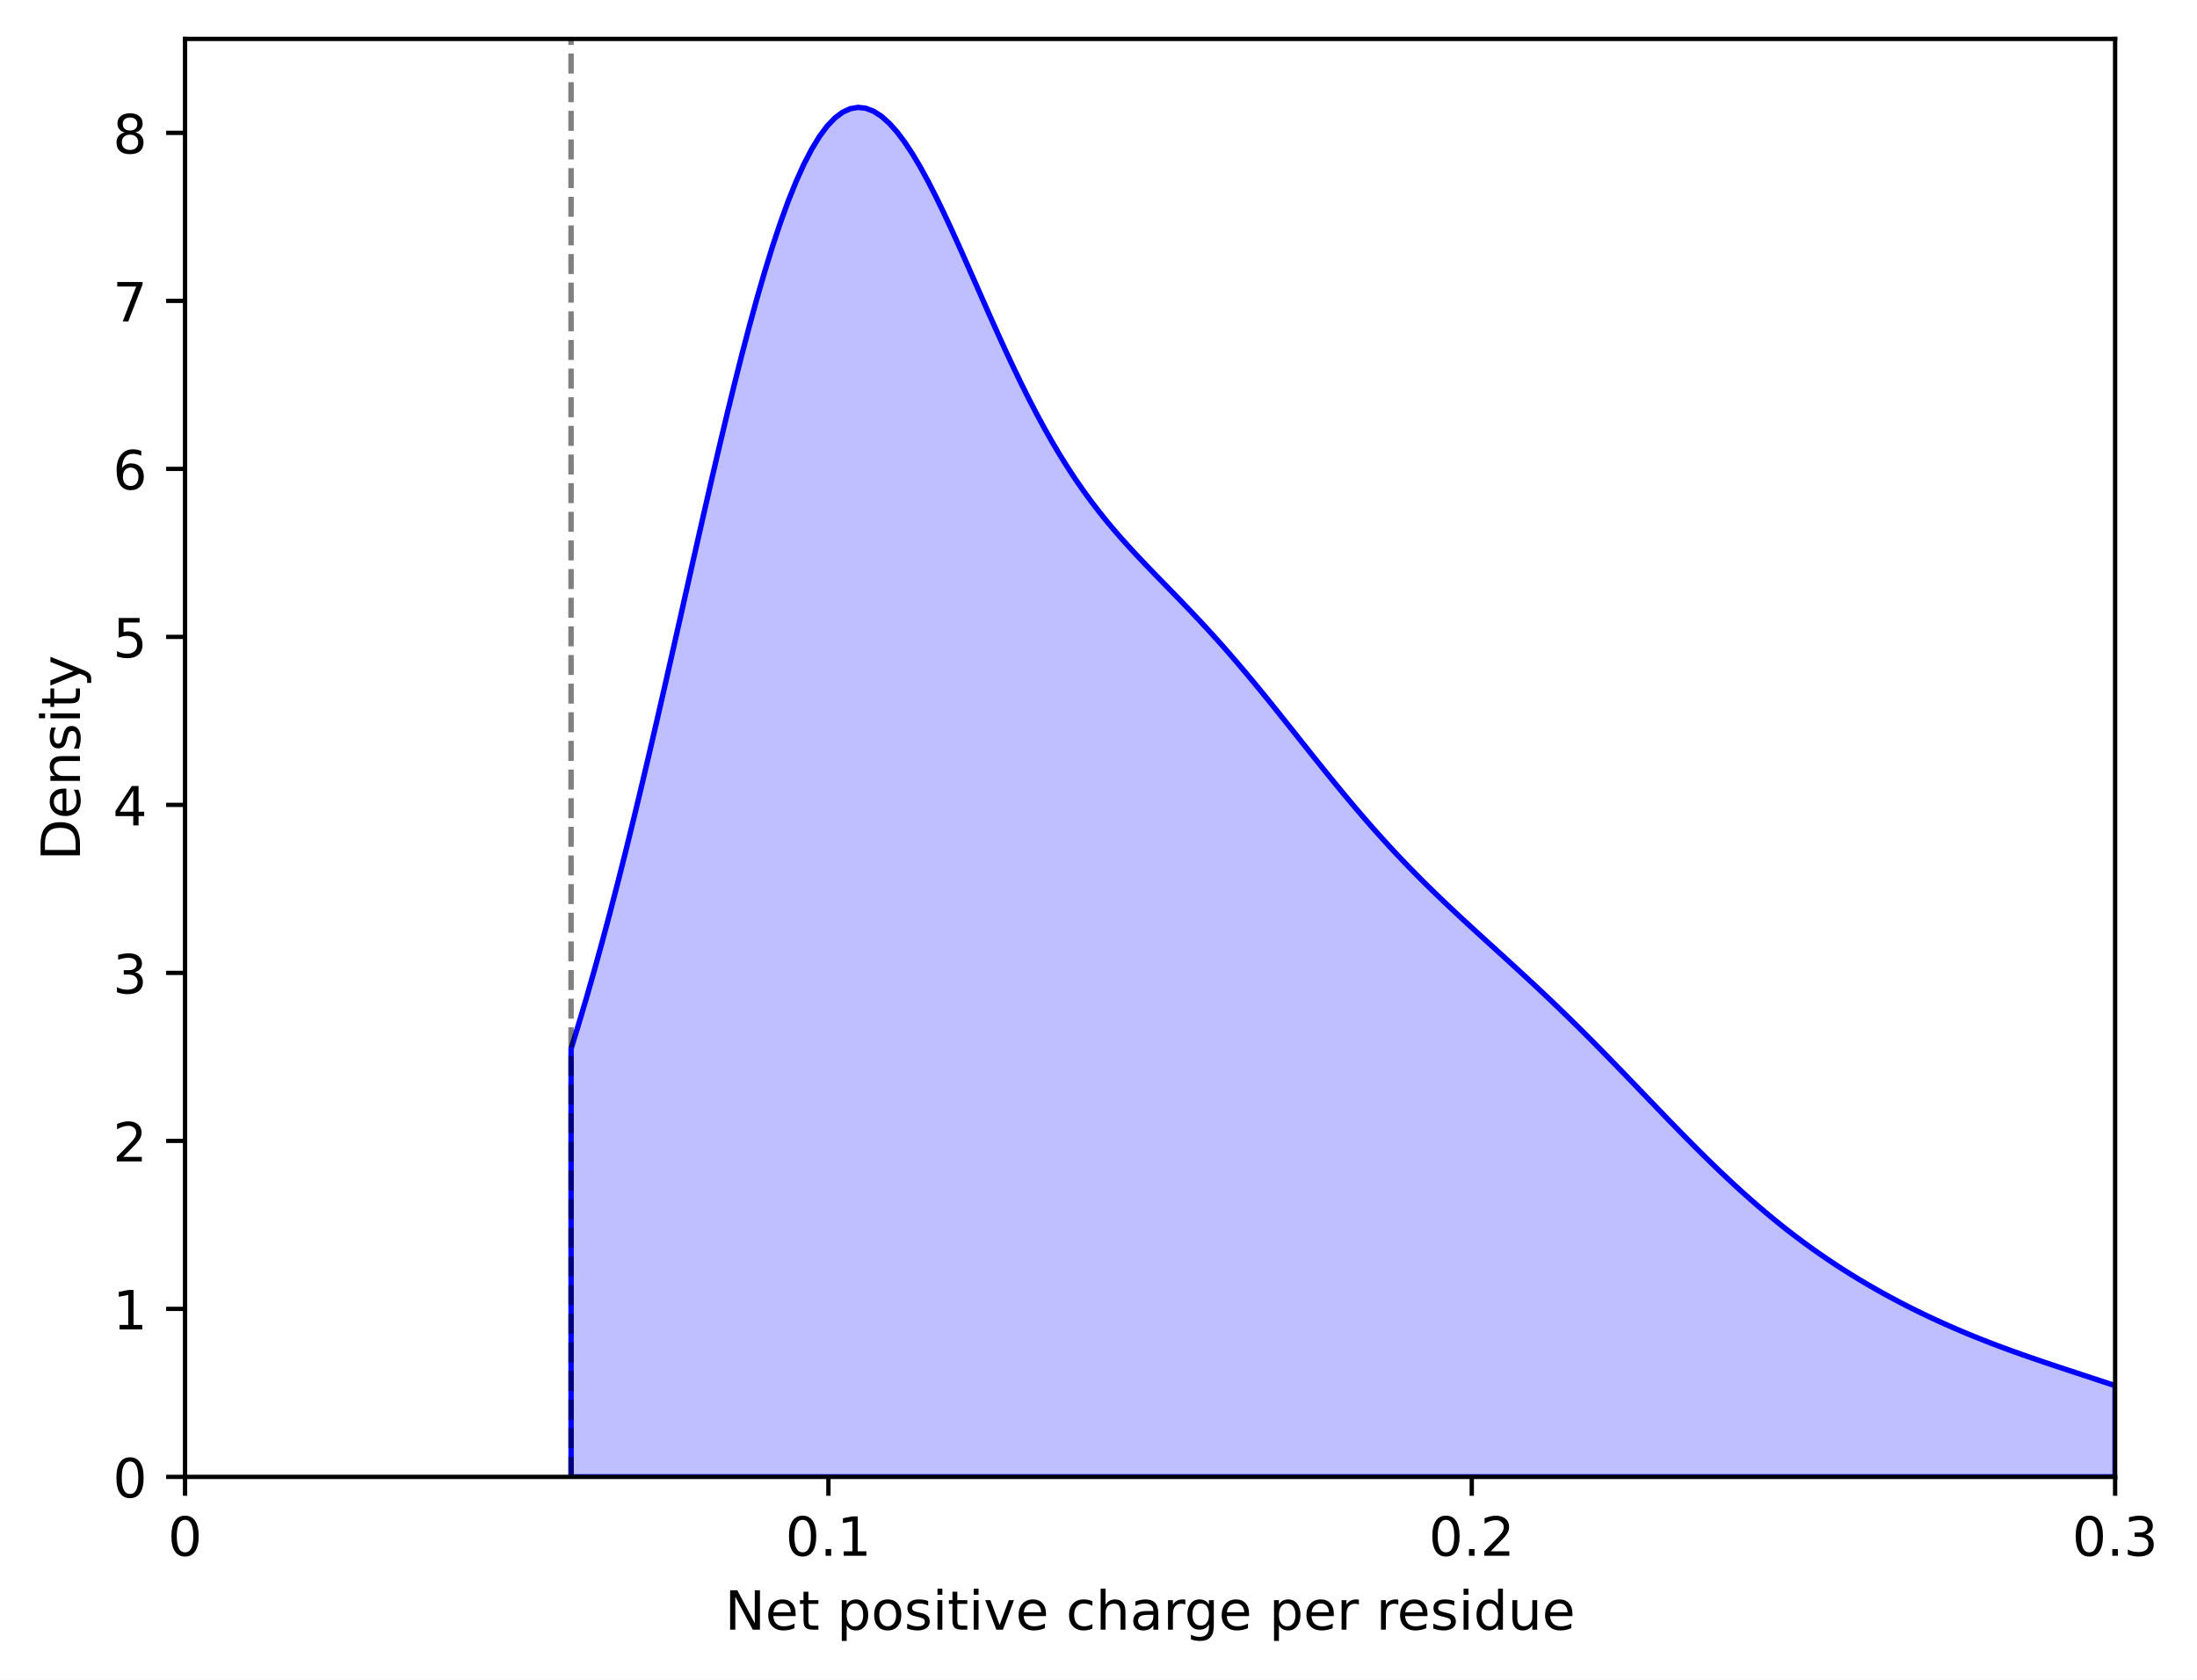
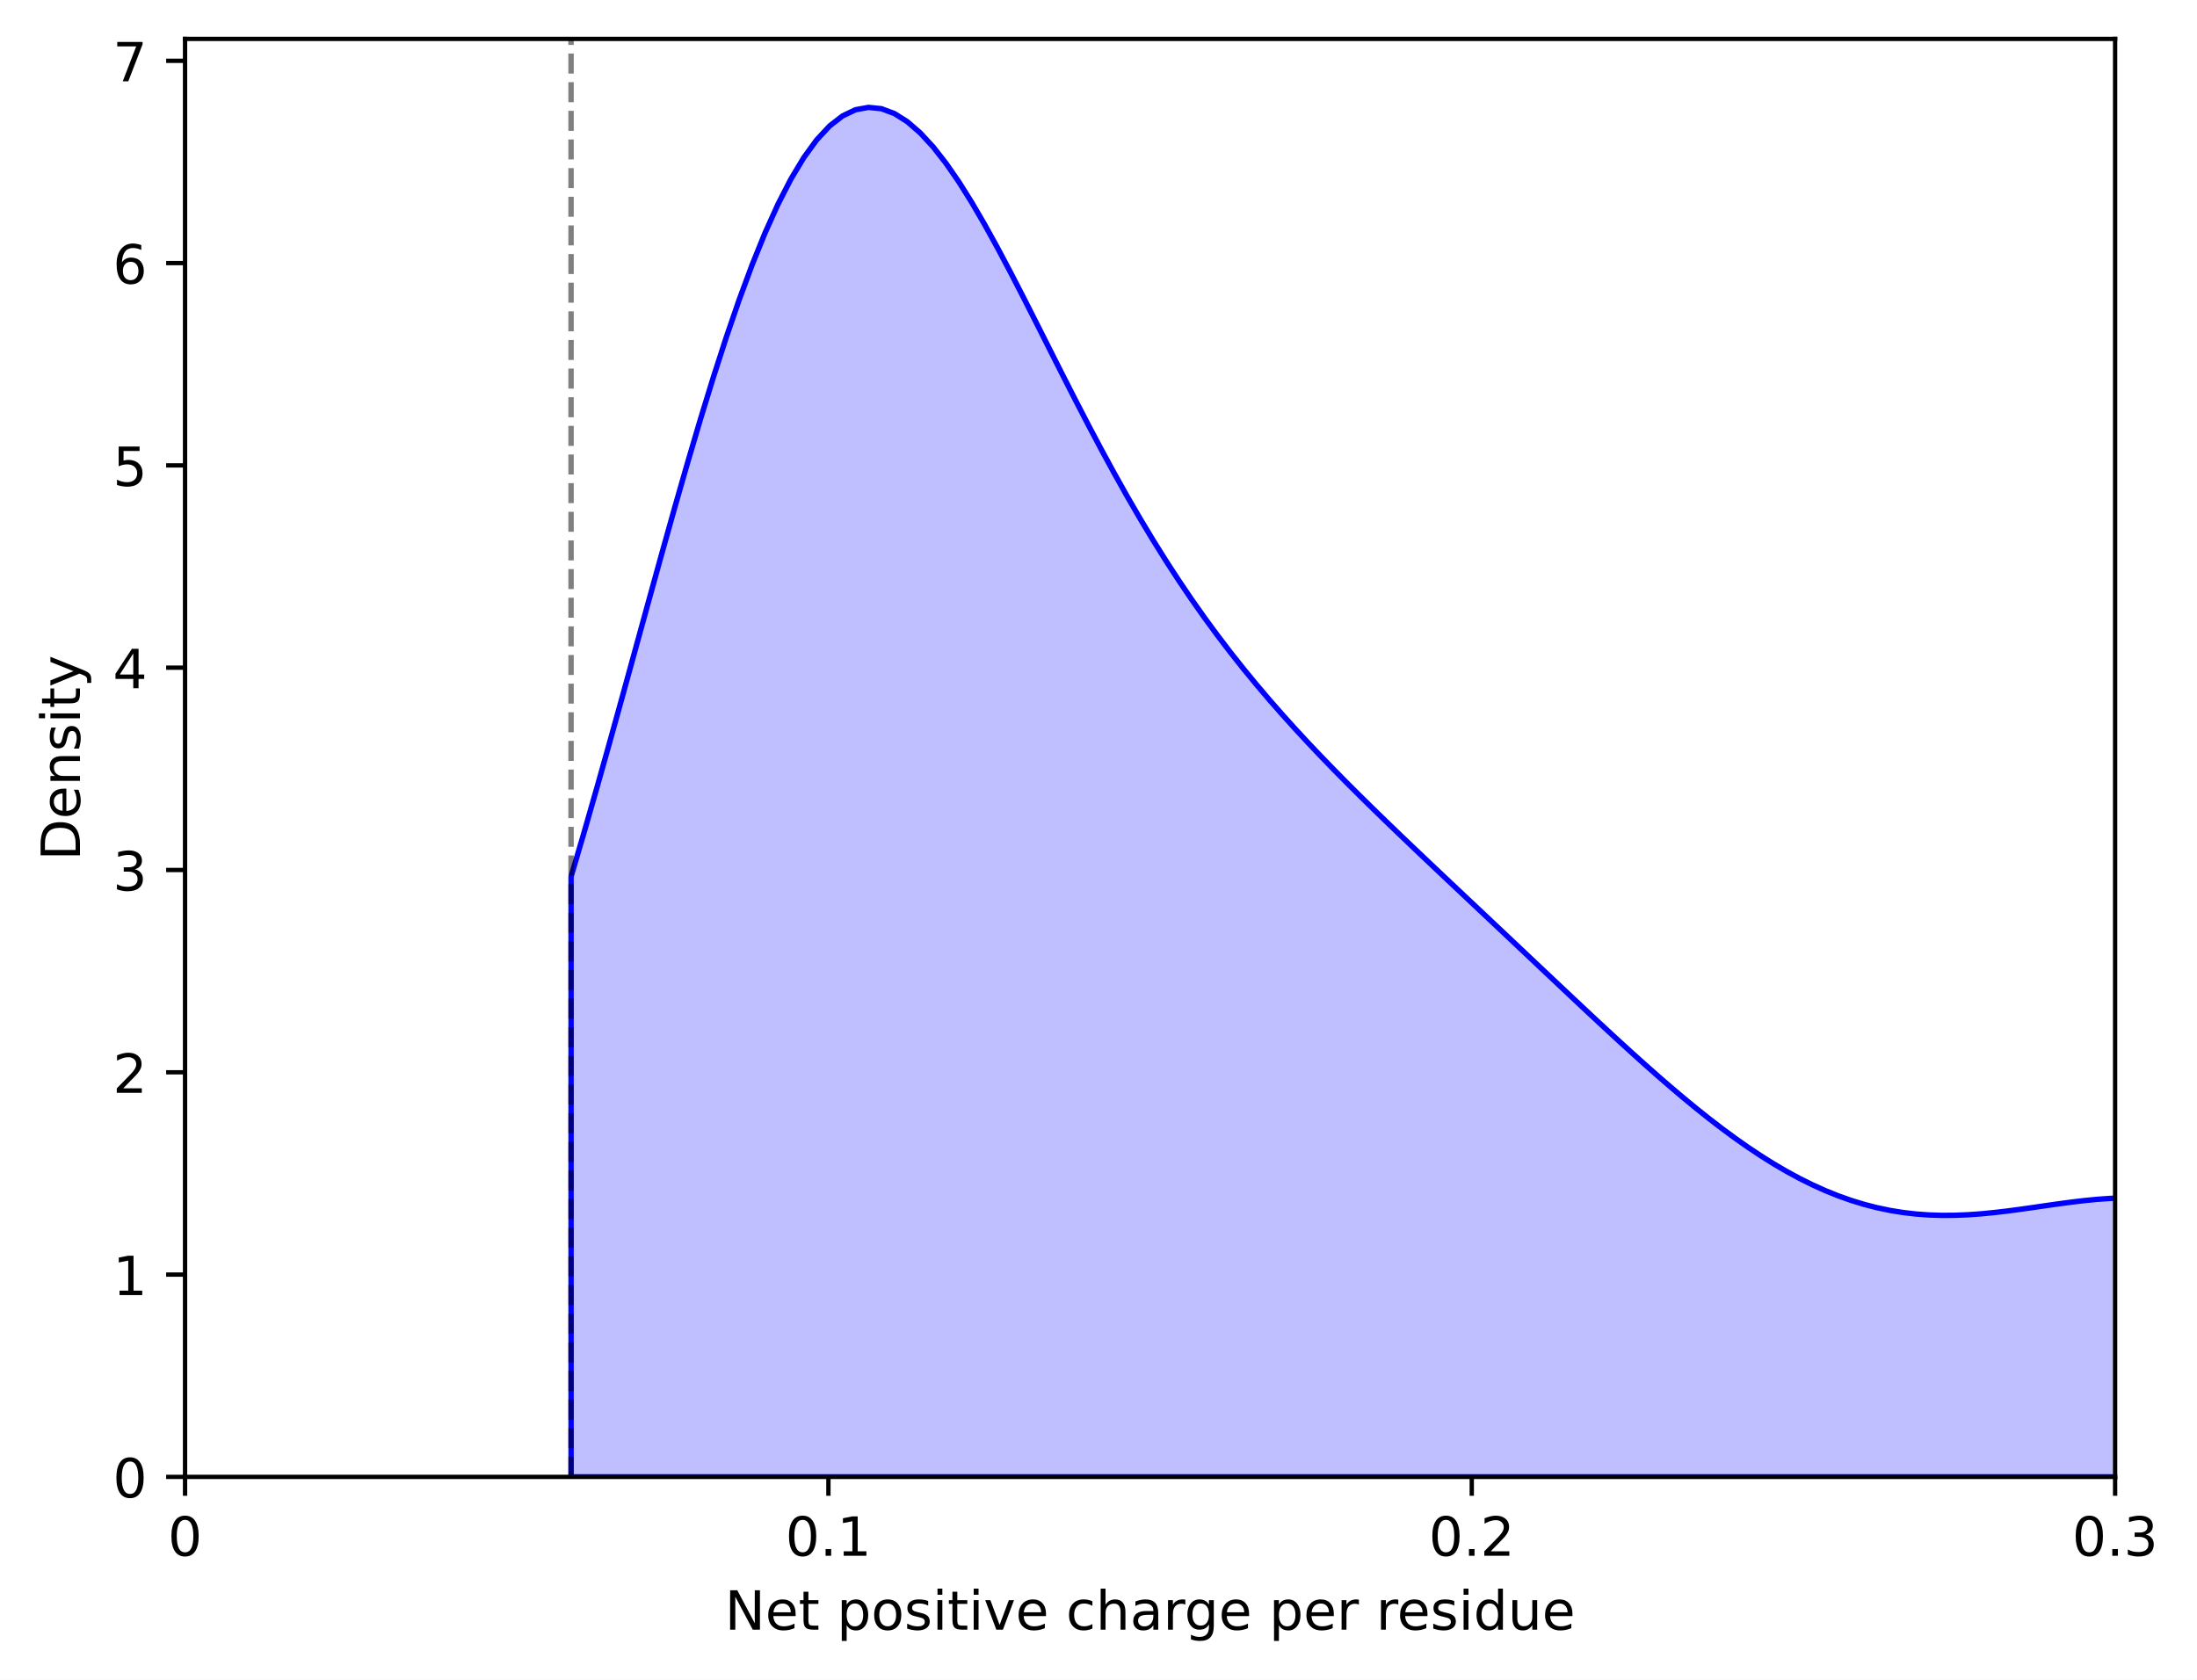
<svg xmlns="http://www.w3.org/2000/svg" xmlns:xlink="http://www.w3.org/1999/xlink" width="406.512pt" height="310.868pt" viewBox="0 0 406.512 310.868" version="1.1">
  <defs>
    <style type="text/css">*{stroke-linejoin: round; stroke-linecap: butt}</style>
  </defs>
  <g id="figure_1">
    <g id="patch_1">
      <path d="M 0 310.868  L 406.512 310.868  L 406.512 0  L 0 0  z " style="fill: #ffffff" />
    </g>
    <g id="axes_1">
      <g id="patch_2">
        <path d="M 34.241 273.312  L 391.361 273.312  L 391.361 7.2  L 34.241 7.2  z " style="fill: #ffffff" />
      </g>
      <g id="PolyCollection_1">
-         <defs>
-           <path id="m8848459fbf" d="M 105.665 -116.776  L 105.665 -37.556  L 107.1 -37.556  L 108.536 -37.556  L 109.972 -37.556  L 111.407 -37.556  L 112.843 -37.556  L 114.279 -37.556  L 115.714 -37.556  L 117.15 -37.556  L 118.586 -37.556  L 120.021 -37.556  L 121.457 -37.556  L 122.893 -37.556  L 124.328 -37.556  L 125.764 -37.556  L 127.199 -37.556  L 128.635 -37.556  L 130.071 -37.556  L 131.506 -37.556  L 132.942 -37.556  L 134.378 -37.556  L 135.813 -37.556  L 137.249 -37.556  L 138.685 -37.556  L 140.12 -37.556  L 141.556 -37.556  L 142.992 -37.556  L 144.427 -37.556  L 145.863 -37.556  L 147.299 -37.556  L 148.734 -37.556  L 150.17 -37.556  L 151.606 -37.556  L 153.041 -37.556  L 154.477 -37.556  L 155.913 -37.556  L 157.348 -37.556  L 158.784 -37.556  L 160.22 -37.556  L 161.655 -37.556  L 163.091 -37.556  L 164.527 -37.556  L 165.962 -37.556  L 167.398 -37.556  L 168.834 -37.556  L 170.269 -37.556  L 171.705 -37.556  L 173.141 -37.556  L 174.576 -37.556  L 176.012 -37.556  L 177.448 -37.556  L 178.883 -37.556  L 180.319 -37.556  L 181.755 -37.556  L 183.19 -37.556  L 184.626 -37.556  L 186.061 -37.556  L 187.497 -37.556  L 188.933 -37.556  L 190.368 -37.556  L 191.804 -37.556  L 193.24 -37.556  L 194.675 -37.556  L 196.111 -37.556  L 197.547 -37.556  L 198.982 -37.556  L 200.418 -37.556  L 201.854 -37.556  L 203.289 -37.556  L 204.725 -37.556  L 206.161 -37.556  L 207.596 -37.556  L 209.032 -37.556  L 210.468 -37.556  L 211.903 -37.556  L 213.339 -37.556  L 214.775 -37.556  L 216.21 -37.556  L 217.646 -37.556  L 219.082 -37.556  L 220.517 -37.556  L 221.953 -37.556  L 223.389 -37.556  L 224.824 -37.556  L 226.26 -37.556  L 227.696 -37.556  L 229.131 -37.556  L 230.567 -37.556  L 232.003 -37.556  L 233.438 -37.556  L 234.874 -37.556  L 236.31 -37.556  L 237.745 -37.556  L 239.181 -37.556  L 240.617 -37.556  L 242.052 -37.556  L 243.488 -37.556  L 244.923 -37.556  L 246.359 -37.556  L 247.795 -37.556  L 249.23 -37.556  L 250.666 -37.556  L 252.102 -37.556  L 253.537 -37.556  L 254.973 -37.556  L 256.409 -37.556  L 257.844 -37.556  L 259.28 -37.556  L 260.716 -37.556  L 262.151 -37.556  L 263.587 -37.556  L 265.023 -37.556  L 266.458 -37.556  L 267.894 -37.556  L 269.33 -37.556  L 270.765 -37.556  L 272.201 -37.556  L 273.637 -37.556  L 275.072 -37.556  L 276.508 -37.556  L 277.944 -37.556  L 279.379 -37.556  L 280.815 -37.556  L 282.251 -37.556  L 283.686 -37.556  L 285.122 -37.556  L 286.558 -37.556  L 287.993 -37.556  L 289.429 -37.556  L 290.865 -37.556  L 292.3 -37.556  L 293.736 -37.556  L 295.172 -37.556  L 296.607 -37.556  L 298.043 -37.556  L 299.478 -37.556  L 300.914 -37.556  L 302.35 -37.556  L 303.785 -37.556  L 305.221 -37.556  L 306.657 -37.556  L 308.092 -37.556  L 309.528 -37.556  L 310.964 -37.556  L 312.399 -37.556  L 313.835 -37.556  L 315.271 -37.556  L 316.706 -37.556  L 318.142 -37.556  L 319.578 -37.556  L 321.013 -37.556  L 322.449 -37.556  L 323.885 -37.556  L 325.32 -37.556  L 326.756 -37.556  L 328.192 -37.556  L 329.627 -37.556  L 331.063 -37.556  L 332.499 -37.556  L 333.934 -37.556  L 335.37 -37.556  L 336.806 -37.556  L 338.241 -37.556  L 339.677 -37.556  L 341.113 -37.556  L 342.548 -37.556  L 343.984 -37.556  L 345.42 -37.556  L 346.855 -37.556  L 348.291 -37.556  L 349.727 -37.556  L 351.162 -37.556  L 352.598 -37.556  L 354.034 -37.556  L 355.469 -37.556  L 356.905 -37.556  L 358.34 -37.556  L 359.776 -37.556  L 361.212 -37.556  L 362.647 -37.556  L 364.083 -37.556  L 365.519 -37.556  L 366.954 -37.556  L 368.39 -37.556  L 369.826 -37.556  L 371.261 -37.556  L 372.697 -37.556  L 374.133 -37.556  L 375.568 -37.556  L 377.004 -37.556  L 378.44 -37.556  L 379.875 -37.556  L 381.311 -37.556  L 382.747 -37.556  L 384.182 -37.556  L 385.618 -37.556  L 387.054 -37.556  L 388.489 -37.556  L 389.925 -37.556  L 391.361 -37.556  L 391.361 -54.437  L 391.361 -54.437  L 389.925 -54.916  L 388.489 -55.391  L 387.054 -55.864  L 385.618 -56.336  L 384.182 -56.808  L 382.747 -57.281  L 381.311 -57.755  L 379.875 -58.233  L 378.44 -58.715  L 377.004 -59.203  L 375.568 -59.698  L 374.133 -60.2  L 372.697 -60.712  L 371.261 -61.234  L 369.826 -61.767  L 368.39 -62.312  L 366.954 -62.871  L 365.519 -63.443  L 364.083 -64.03  L 362.647 -64.632  L 361.212 -65.249  L 359.776 -65.884  L 358.34 -66.535  L 356.905 -67.204  L 355.469 -67.89  L 354.034 -68.596  L 352.598 -69.32  L 351.162 -70.064  L 349.727 -70.828  L 348.291 -71.614  L 346.855 -72.421  L 345.42 -73.25  L 343.984 -74.103  L 342.548 -74.98  L 341.113 -75.882  L 339.677 -76.809  L 338.241 -77.764  L 336.806 -78.746  L 335.37 -79.756  L 333.934 -80.795  L 332.499 -81.864  L 331.063 -82.963  L 329.627 -84.093  L 328.192 -85.253  L 326.756 -86.444  L 325.32 -87.666  L 323.885 -88.917  L 322.449 -90.197  L 321.013 -91.506  L 319.578 -92.842  L 318.142 -94.203  L 316.706 -95.588  L 315.271 -96.996  L 313.835 -98.423  L 312.399 -99.868  L 310.964 -101.328  L 309.528 -102.801  L 308.092 -104.283  L 306.657 -105.773  L 305.221 -107.268  L 303.785 -108.765  L 302.35 -110.261  L 300.914 -111.753  L 299.478 -113.24  L 298.043 -114.719  L 296.607 -116.189  L 295.172 -117.647  L 293.736 -119.092  L 292.3 -120.524  L 290.865 -121.941  L 289.429 -123.342  L 287.993 -124.729  L 286.558 -126.1  L 285.122 -127.458  L 283.686 -128.802  L 282.251 -130.134  L 280.815 -131.457  L 279.379 -132.772  L 277.944 -134.081  L 276.508 -135.387  L 275.072 -136.692  L 273.637 -138.001  L 272.201 -139.315  L 270.765 -140.638  L 269.33 -141.973  L 267.894 -143.323  L 266.458 -144.691  L 265.023 -146.08  L 263.587 -147.492  L 262.151 -148.931  L 260.716 -150.397  L 259.28 -151.893  L 257.844 -153.419  L 256.409 -154.977  L 254.973 -156.566  L 253.537 -158.187  L 252.102 -159.838  L 250.666 -161.519  L 249.23 -163.226  L 247.795 -164.959  L 246.359 -166.713  L 244.923 -168.485  L 243.488 -170.273  L 242.052 -172.07  L 240.617 -173.874  L 239.181 -175.679  L 237.745 -177.482  L 236.31 -179.276  L 234.874 -181.059  L 233.438 -182.824  L 232.003 -184.57  L 230.567 -186.292  L 229.131 -187.987  L 227.696 -189.654  L 226.26 -191.291  L 224.824 -192.897  L 223.389 -194.475  L 221.953 -196.024  L 220.517 -197.548  L 219.082 -199.051  L 217.646 -200.538  L 216.21 -202.014  L 214.775 -203.488  L 213.339 -204.966  L 211.903 -206.458  L 210.468 -207.974  L 209.032 -209.523  L 207.596 -211.116  L 206.161 -212.764  L 204.725 -214.478  L 203.289 -216.269  L 201.854 -218.145  L 200.418 -220.116  L 198.982 -222.19  L 197.547 -224.374  L 196.111 -226.673  L 194.675 -229.091  L 193.24 -231.628  L 191.804 -234.283  L 190.368 -237.054  L 188.933 -239.935  L 187.497 -242.916  L 186.061 -245.987  L 184.626 -249.134  L 183.19 -252.34  L 181.755 -255.586  L 180.319 -258.849  L 178.883 -262.107  L 177.448 -265.334  L 176.012 -268.501  L 174.576 -271.579  L 173.141 -274.539  L 171.705 -277.348  L 170.269 -279.977  L 168.834 -282.394  L 167.398 -284.568  L 165.962 -286.47  L 164.527 -288.072  L 163.091 -289.349  L 161.655 -290.275  L 160.22 -290.83  L 158.784 -290.996  L 157.348 -290.758  L 155.913 -290.104  L 154.477 -289.026  L 153.041 -287.52  L 151.606 -285.586  L 150.17 -283.228  L 148.734 -280.452  L 147.299 -277.269  L 145.863 -273.694  L 144.427 -269.744  L 142.992 -265.439  L 141.556 -260.804  L 140.12 -255.862  L 138.685 -250.642  L 137.249 -245.172  L 135.813 -239.482  L 134.378 -233.603  L 132.942 -227.565  L 131.506 -221.4  L 130.071 -215.139  L 128.635 -208.811  L 127.199 -202.445  L 125.764 -196.068  L 124.328 -189.707  L 122.893 -183.386  L 121.457 -177.128  L 120.021 -170.952  L 118.586 -164.877  L 117.15 -158.919  L 115.714 -153.093  L 114.279 -147.411  L 112.843 -141.882  L 111.407 -136.516  L 109.972 -131.318  L 108.536 -126.294  L 107.1 -121.446  L 105.665 -116.776  z " style="stroke: #0000ff" />
-         </defs>
-         <g clip-path="url(#pa4343c9e83)">
-           <use xlink:href="#m8848459fbf" x="0" y="310.868" style="fill: #0000ff; fill-opacity: 0.25; stroke: #0000ff" />
-         </g>
+         <path d="M 105.665 162.232  L 105.665 273.312  L 108.057 273.312  L 110.45 273.312  L 112.843 273.312  L 115.236 273.312  L 117.628 273.312  L 120.021 273.312  L 122.414 273.312  L 124.807 273.312  L 127.199 273.312  L 129.592 273.312  L 131.985 273.312  L 134.378 273.312  L 136.771 273.312  L 139.163 273.312  L 141.556 273.312  L 143.949 273.312  L 146.342 273.312  L 148.734 273.312  L 151.127 273.312  L 153.52 273.312  L 155.913 273.312  L 158.305 273.312  L 160.698 273.312  L 163.091 273.312  L 165.484 273.312  L 167.876 273.312  L 170.269 273.312  L 172.662 273.312  L 175.055 273.312  L 177.448 273.312  L 179.84 273.312  L 182.233 273.312  L 184.626 273.312  L 187.019 273.312  L 189.411 273.312  L 191.804 273.312  L 194.197 273.312  L 196.59 273.312  L 198.982 273.312  L 201.375 273.312  L 203.768 273.312  L 206.161 273.312  L 208.553 273.312  L 210.946 273.312  L 213.339 273.312  L 215.732 273.312  L 218.125 273.312  L 220.517 273.312  L 222.91 273.312  L 225.303 273.312  L 227.696 273.312  L 230.088 273.312  L 232.481 273.312  L 234.874 273.312  L 237.267 273.312  L 239.659 273.312  L 242.052 273.312  L 244.445 273.312  L 246.838 273.312  L 249.23 273.312  L 251.623 273.312  L 254.016 273.312  L 256.409 273.312  L 258.802 273.312  L 261.194 273.312  L 263.587 273.312  L 265.98 273.312  L 268.373 273.312  L 270.765 273.312  L 273.158 273.312  L 275.551 273.312  L 277.944 273.312  L 280.336 273.312  L 282.729 273.312  L 285.122 273.312  L 287.515 273.312  L 289.907 273.312  L 292.3 273.312  L 294.693 273.312  L 297.086 273.312  L 299.478 273.312  L 301.871 273.312  L 304.264 273.312  L 306.657 273.312  L 309.05 273.312  L 311.442 273.312  L 313.835 273.312  L 316.228 273.312  L 318.621 273.312  L 321.013 273.312  L 323.406 273.312  L 325.799 273.312  L 328.192 273.312  L 330.584 273.312  L 332.977 273.312  L 335.37 273.312  L 337.763 273.312  L 340.155 273.312  L 342.548 273.312  L 344.941 273.312  L 347.334 273.312  L 349.727 273.312  L 352.119 273.312  L 354.512 273.312  L 356.905 273.312  L 359.298 273.312  L 361.69 273.312  L 364.083 273.312  L 366.476 273.312  L 368.869 273.312  L 371.261 273.312  L 373.654 273.312  L 376.047 273.312  L 378.44 273.312  L 380.832 273.312  L 383.225 273.312  L 385.618 273.312  L 388.011 273.312  L 390.404 273.312  L 392.796 273.312  L 395.189 273.312  L 397.582 273.312  L 399.975 273.312  L 402.367 273.312  L 404.76 273.312  L 407.153 273.312  L 409.546 273.312  L 411.938 273.312  L 414.331 273.312  L 416.724 273.312  L 419.117 273.312  L 421.509 273.312  L 423.902 273.312  L 426.295 273.312  L 428.688 273.312  L 431.081 273.312  L 433.473 273.312  L 435.866 273.312  L 438.259 273.312  L 440.652 273.312  L 443.044 273.312  L 445.437 273.312  L 447.83 273.312  L 450.223 273.312  L 452.615 273.312  L 455.008 273.312  L 457.401 273.312  L 459.794 273.312  L 462.186 273.312  L 464.579 273.312  L 466.972 273.312  L 469.365 273.312  L 471.757 273.312  L 474.15 273.312  L 476.543 273.312  L 478.936 273.312  L 481.329 273.312  L 483.721 273.312  L 486.114 273.312  L 488.507 273.312  L 490.9 273.312  L 493.292 273.312  L 495.685 273.312  L 498.078 273.312  L 500.471 273.312  L 502.863 273.312  L 505.256 273.312  L 507.649 273.312  L 510.042 273.312  L 512.434 273.312  L 514.827 273.312  L 517.22 273.312  L 519.613 273.312  L 522.006 273.312  L 524.398 273.312  L 526.791 273.312  L 529.184 273.312  L 531.577 273.312  L 533.969 273.312  L 536.362 273.312  L 538.755 273.312  L 541.148 273.312  L 543.54 273.312  L 545.933 273.312  L 548.326 273.312  L 550.719 273.312  L 553.111 273.312  L 555.504 273.312  L 557.897 273.312  L 560.29 273.312  L 562.683 273.312  L 565.075 273.312  L 567.468 273.312  L 569.861 273.312  L 572.254 273.312  L 574.646 273.312  L 577.039 273.312  L 579.432 273.312  L 581.825 273.312  L 581.825 269.437  L 581.825 269.437  L 579.432 269.41  L 577.039 269.395  L 574.646 269.391  L 572.254 269.398  L 569.861 269.414  L 567.468 269.438  L 565.075 269.467  L 562.683 269.501  L 560.29 269.537  L 557.897 269.574  L 555.504 269.609  L 553.111 269.642  L 550.719 269.67  L 548.326 269.692  L 545.933 269.707  L 543.54 269.713  L 541.148 269.709  L 538.755 269.695  L 536.362 269.67  L 533.969 269.634  L 531.577 269.586  L 529.184 269.526  L 526.791 269.454  L 524.398 269.37  L 522.006 269.274  L 519.613 269.166  L 517.22 269.045  L 514.827 268.911  L 512.434 268.763  L 510.042 268.599  L 507.649 268.418  L 505.256 268.218  L 502.863 267.997  L 500.471 267.75  L 498.078 267.476  L 495.685 267.169  L 493.292 266.826  L 490.9 266.442  L 488.507 266.011  L 486.114 265.529  L 483.721 264.989  L 481.329 264.388  L 478.936 263.719  L 476.543 262.978  L 474.15 262.161  L 471.757 261.263  L 469.365 260.282  L 466.972 259.216  L 464.579 258.065  L 462.186 256.827  L 459.794 255.506  L 457.401 254.104  L 455.008 252.626  L 452.615 251.077  L 450.223 249.466  L 447.83 247.801  L 445.437 246.092  L 443.044 244.351  L 440.652 242.591  L 438.259 240.824  L 435.866 239.064  L 433.473 237.326  L 431.081 235.625  L 428.688 233.974  L 426.295 232.388  L 423.902 230.879  L 421.509 229.46  L 419.117 228.142  L 416.724 226.934  L 414.331 225.845  L 411.938 224.879  L 409.546 224.042  L 407.153 223.335  L 404.76 222.759  L 402.367 222.31  L 399.975 221.986  L 397.582 221.779  L 395.189 221.682  L 392.796 221.686  L 390.404 221.78  L 388.011 221.95  L 385.618 222.185  L 383.225 222.469  L 380.832 222.79  L 378.44 223.13  L 376.047 223.477  L 373.654 223.815  L 371.261 224.131  L 368.869 224.409  L 366.476 224.639  L 364.083 224.807  L 361.69 224.903  L 359.298 224.917  L 356.905 224.841  L 354.512 224.667  L 352.119 224.389  L 349.727 224.002  L 347.334 223.502  L 344.941 222.888  L 342.548 222.157  L 340.155 221.31  L 337.763 220.347  L 335.37 219.27  L 332.977 218.081  L 330.584 216.785  L 328.192 215.385  L 325.799 213.885  L 323.406 212.292  L 321.013 210.61  L 318.621 208.847  L 316.228 207.008  L 313.835 205.1  L 311.442 203.129  L 309.05 201.104  L 306.657 199.029  L 304.264 196.912  L 301.871 194.759  L 299.478 192.577  L 297.086 190.371  L 294.693 188.146  L 292.3 185.906  L 289.907 183.657  L 287.515 181.402  L 285.122 179.144  L 282.729 176.884  L 280.336 174.625  L 277.944 172.367  L 275.551 170.112  L 273.158 167.857  L 270.765 165.603  L 268.373 163.348  L 265.98 161.089  L 263.587 158.824  L 261.194 156.55  L 258.802 154.263  L 256.409 151.958  L 254.016 149.632  L 251.623 147.278  L 249.23 144.892  L 246.838 142.467  L 244.445 139.997  L 242.052 137.473  L 239.659 134.89  L 237.267 132.238  L 234.874 129.508  L 232.481 126.691  L 230.088 123.779  L 227.696 120.76  L 225.303 117.626  L 222.91 114.368  L 220.517 110.977  L 218.125 107.446  L 215.732 103.769  L 213.339 99.942  L 210.946 95.965  L 208.553 91.839  L 206.161 87.571  L 203.768 83.17  L 201.375 78.65  L 198.982 74.031  L 196.59 69.337  L 194.197 64.598  L 191.804 59.849  L 189.411 55.13  L 187.019 50.487  L 184.626 45.969  L 182.233 41.628  L 179.84 37.521  L 177.448 33.706  L 175.055 30.241  L 172.662 27.183  L 170.269 24.591  L 167.876 22.517  L 165.484 21.011  L 163.091 20.117  L 160.698 19.872  L 158.305 20.307  L 155.913 21.445  L 153.52 23.298  L 151.127 25.87  L 148.734 29.155  L 146.342 33.14  L 143.949 37.801  L 141.556 43.104  L 139.163 49.009  L 136.771 55.468  L 134.378 62.429  L 131.985 69.832  L 129.592 77.615  L 127.199 85.713  L 124.807 94.059  L 122.414 102.588  L 120.021 111.232  L 117.628 119.93  L 115.236 128.62  L 112.843 137.245  L 110.45 145.753  L 108.057 154.096  L 105.665 162.232  z " clip-path="url(#p49da002fb0)" style="fill: #0000ff; fill-opacity: 0.25; stroke: #0000ff" />
      </g>
      <g id="matplotlib.axis_1">
        <g id="xtick_1">
          <g id="line2d_1">
            <defs>
-               <path id="m3ea501922a" d="M 0 0  L 0 3.5  " style="stroke: #000000; stroke-width: 0.8" />
-             </defs>
-             <g>
-               <use xlink:href="#m3ea501922a" x="34.241" y="273.312" style="stroke: #000000; stroke-width: 0.8" />
+               <path id="ma9a6189004" d="M 0 0  L 0 3.5  " style="stroke: #000000; stroke-width: 0.8" />
+             </defs>
+             <g>
+               <use xlink:href="#ma9a6189004" x="34.241" y="273.312" style="stroke: #000000; stroke-width: 0.8" />
            </g>
          </g>
          <g id="text_1">
            <g transform="translate(31.05937 287.9104) scale(0.1 -0.1)">
              <defs>
                <path id="DejaVuSans-30" d="M 2034 4250  Q 1547 4250 1301 3770  Q 1056 3291 1056 2328  Q 1056 1369 1301 889  Q 1547 409 2034 409  Q 2525 409 2770 889  Q 3016 1369 3016 2328  Q 3016 3291 2770 3770  Q 2525 4250 2034 4250  z M 2034 4750  Q 2819 4750 3233 4129  Q 3647 3509 3647 2328  Q 3647 1150 3233 529  Q 2819 -91 2034 -91  Q 1250 -91 836 529  Q 422 1150 422 2328  Q 422 3509 836 4129  Q 1250 4750 2034 4750  z " transform="scale(0.015625)" />
              </defs>
              <use xlink:href="#DejaVuSans-30" />
            </g>
          </g>
        </g>
        <g id="xtick_2">
          <g id="line2d_2">
            <g>
-               <use xlink:href="#m3ea501922a" x="153.281" y="273.312" style="stroke: #000000; stroke-width: 0.8" />
+               <use xlink:href="#ma9a6189004" x="153.281" y="273.312" style="stroke: #000000; stroke-width: 0.8" />
            </g>
          </g>
          <g id="text_2">
            <g transform="translate(145.3291 287.9104) scale(0.1 -0.1)">
              <defs>
                <path id="DejaVuSans-2e" d="M 684 794  L 1344 794  L 1344 0  L 684 0  L 684 794  z " transform="scale(0.015625)" />
                <path id="DejaVuSans-31" d="M 794 531  L 1825 531  L 1825 4091  L 703 3866  L 703 4441  L 1819 4666  L 2450 4666  L 2450 531  L 3481 531  L 3481 0  L 794 0  L 794 531  z " transform="scale(0.015625)" />
              </defs>
              <use xlink:href="#DejaVuSans-30" />
              <use xlink:href="#DejaVuSans-2e" x="63.623" />
              <use xlink:href="#DejaVuSans-31" x="95.41" />
            </g>
          </g>
        </g>
        <g id="xtick_3">
          <g id="line2d_3">
            <g>
-               <use xlink:href="#m3ea501922a" x="272.321" y="273.312" style="stroke: #000000; stroke-width: 0.8" />
+               <use xlink:href="#ma9a6189004" x="272.321" y="273.312" style="stroke: #000000; stroke-width: 0.8" />
            </g>
          </g>
          <g id="text_3">
            <g transform="translate(264.3691 287.9104) scale(0.1 -0.1)">
              <defs>
                <path id="DejaVuSans-32" d="M 1228 531  L 3431 531  L 3431 0  L 469 0  L 469 531  Q 828 903 1448 1529  Q 2069 2156 2228 2338  Q 2531 2678 2651 2914  Q 2772 3150 2772 3378  Q 2772 3750 2511 3984  Q 2250 4219 1831 4219  Q 1534 4219 1204 4116  Q 875 4013 500 3803  L 500 4441  Q 881 4594 1212 4672  Q 1544 4750 1819 4750  Q 2544 4750 2975 4387  Q 3406 4025 3406 3419  Q 3406 3131 3298 2873  Q 3191 2616 2906 2266  Q 2828 2175 2409 1742  Q 1991 1309 1228 531  z " transform="scale(0.015625)" />
              </defs>
              <use xlink:href="#DejaVuSans-30" />
              <use xlink:href="#DejaVuSans-2e" x="63.623" />
              <use xlink:href="#DejaVuSans-32" x="95.41" />
            </g>
          </g>
        </g>
        <g id="xtick_4">
          <g id="line2d_4">
            <g>
-               <use xlink:href="#m3ea501922a" x="391.361" y="273.312" style="stroke: #000000; stroke-width: 0.8" />
+               <use xlink:href="#ma9a6189004" x="391.361" y="273.312" style="stroke: #000000; stroke-width: 0.8" />
            </g>
          </g>
          <g id="text_4">
            <g transform="translate(383.4091 287.9104) scale(0.1 -0.1)">
              <defs>
                <path id="DejaVuSans-33" d="M 2597 2516  Q 3050 2419 3304 2112  Q 3559 1806 3559 1356  Q 3559 666 3084 287  Q 2609 -91 1734 -91  Q 1441 -91 1130 -33  Q 819 25 488 141  L 488 750  Q 750 597 1062 519  Q 1375 441 1716 441  Q 2309 441 2620 675  Q 2931 909 2931 1356  Q 2931 1769 2642 2001  Q 2353 2234 1838 2234  L 1294 2234  L 1294 2753  L 1863 2753  Q 2328 2753 2575 2939  Q 2822 3125 2822 3475  Q 2822 3834 2567 4026  Q 2313 4219 1838 4219  Q 1578 4219 1281 4162  Q 984 4106 628 3988  L 628 4550  Q 988 4650 1302 4700  Q 1616 4750 1894 4750  Q 2613 4750 3031 4423  Q 3450 4097 3450 3541  Q 3450 3153 3228 2886  Q 3006 2619 2597 2516  z " transform="scale(0.015625)" />
              </defs>
              <use xlink:href="#DejaVuSans-30" />
              <use xlink:href="#DejaVuSans-2e" x="63.623" />
              <use xlink:href="#DejaVuSans-33" x="95.41" />
            </g>
          </g>
        </g>
        <g id="text_5">
          <g transform="translate(134.1147 301.5886) scale(0.1 -0.1)">
            <defs>
              <path id="DejaVuSans-4e" d="M 628 4666  L 1478 4666  L 3547 763  L 3547 4666  L 4159 4666  L 4159 0  L 3309 0  L 1241 3903  L 1241 0  L 628 0  L 628 4666  z " transform="scale(0.015625)" />
              <path id="DejaVuSans-65" d="M 3597 1894  L 3597 1613  L 953 1613  Q 991 1019 1311 708  Q 1631 397 2203 397  Q 2534 397 2845 478  Q 3156 559 3463 722  L 3463 178  Q 3153 47 2828 -22  Q 2503 -91 2169 -91  Q 1331 -91 842 396  Q 353 884 353 1716  Q 353 2575 817 3079  Q 1281 3584 2069 3584  Q 2775 3584 3186 3129  Q 3597 2675 3597 1894  z M 3022 2063  Q 3016 2534 2758 2815  Q 2500 3097 2075 3097  Q 1594 3097 1305 2825  Q 1016 2553 972 2059  L 3022 2063  z " transform="scale(0.015625)" />
              <path id="DejaVuSans-74" d="M 1172 4494  L 1172 3500  L 2356 3500  L 2356 3053  L 1172 3053  L 1172 1153  Q 1172 725 1289 603  Q 1406 481 1766 481  L 2356 481  L 2356 0  L 1766 0  Q 1100 0 847 248  Q 594 497 594 1153  L 594 3053  L 172 3053  L 172 3500  L 594 3500  L 594 4494  L 1172 4494  z " transform="scale(0.015625)" />
              <path id="DejaVuSans-20" transform="scale(0.015625)" />
              <path id="DejaVuSans-70" d="M 1159 525  L 1159 -1331  L 581 -1331  L 581 3500  L 1159 3500  L 1159 2969  Q 1341 3281 1617 3432  Q 1894 3584 2278 3584  Q 2916 3584 3314 3078  Q 3713 2572 3713 1747  Q 3713 922 3314 415  Q 2916 -91 2278 -91  Q 1894 -91 1617 61  Q 1341 213 1159 525  z M 3116 1747  Q 3116 2381 2855 2742  Q 2594 3103 2138 3103  Q 1681 3103 1420 2742  Q 1159 2381 1159 1747  Q 1159 1113 1420 752  Q 1681 391 2138 391  Q 2594 391 2855 752  Q 3116 1113 3116 1747  z " transform="scale(0.015625)" />
              <path id="DejaVuSans-6f" d="M 1959 3097  Q 1497 3097 1228 2736  Q 959 2375 959 1747  Q 959 1119 1226 758  Q 1494 397 1959 397  Q 2419 397 2687 759  Q 2956 1122 2956 1747  Q 2956 2369 2687 2733  Q 2419 3097 1959 3097  z M 1959 3584  Q 2709 3584 3137 3096  Q 3566 2609 3566 1747  Q 3566 888 3137 398  Q 2709 -91 1959 -91  Q 1206 -91 779 398  Q 353 888 353 1747  Q 353 2609 779 3096  Q 1206 3584 1959 3584  z " transform="scale(0.015625)" />
              <path id="DejaVuSans-73" d="M 2834 3397  L 2834 2853  Q 2591 2978 2328 3040  Q 2066 3103 1784 3103  Q 1356 3103 1142 2972  Q 928 2841 928 2578  Q 928 2378 1081 2264  Q 1234 2150 1697 2047  L 1894 2003  Q 2506 1872 2764 1633  Q 3022 1394 3022 966  Q 3022 478 2636 193  Q 2250 -91 1575 -91  Q 1294 -91 989 -36  Q 684 19 347 128  L 347 722  Q 666 556 975 473  Q 1284 391 1588 391  Q 1994 391 2212 530  Q 2431 669 2431 922  Q 2431 1156 2273 1281  Q 2116 1406 1581 1522  L 1381 1569  Q 847 1681 609 1914  Q 372 2147 372 2553  Q 372 3047 722 3315  Q 1072 3584 1716 3584  Q 2034 3584 2315 3537  Q 2597 3491 2834 3397  z " transform="scale(0.015625)" />
              <path id="DejaVuSans-69" d="M 603 3500  L 1178 3500  L 1178 0  L 603 0  L 603 3500  z M 603 4863  L 1178 4863  L 1178 4134  L 603 4134  L 603 4863  z " transform="scale(0.015625)" />
              <path id="DejaVuSans-76" d="M 191 3500  L 800 3500  L 1894 563  L 2988 3500  L 3597 3500  L 2284 0  L 1503 0  L 191 3500  z " transform="scale(0.015625)" />
              <path id="DejaVuSans-63" d="M 3122 3366  L 3122 2828  Q 2878 2963 2633 3030  Q 2388 3097 2138 3097  Q 1578 3097 1268 2742  Q 959 2388 959 1747  Q 959 1106 1268 751  Q 1578 397 2138 397  Q 2388 397 2633 464  Q 2878 531 3122 666  L 3122 134  Q 2881 22 2623 -34  Q 2366 -91 2075 -91  Q 1284 -91 818 406  Q 353 903 353 1747  Q 353 2603 823 3093  Q 1294 3584 2113 3584  Q 2378 3584 2631 3529  Q 2884 3475 3122 3366  z " transform="scale(0.015625)" />
              <path id="DejaVuSans-68" d="M 3513 2113  L 3513 0  L 2938 0  L 2938 2094  Q 2938 2591 2744 2837  Q 2550 3084 2163 3084  Q 1697 3084 1428 2787  Q 1159 2491 1159 1978  L 1159 0  L 581 0  L 581 4863  L 1159 4863  L 1159 2956  Q 1366 3272 1645 3428  Q 1925 3584 2291 3584  Q 2894 3584 3203 3211  Q 3513 2838 3513 2113  z " transform="scale(0.015625)" />
              <path id="DejaVuSans-61" d="M 2194 1759  Q 1497 1759 1228 1600  Q 959 1441 959 1056  Q 959 750 1161 570  Q 1363 391 1709 391  Q 2188 391 2477 730  Q 2766 1069 2766 1631  L 2766 1759  L 2194 1759  z M 3341 1997  L 3341 0  L 2766 0  L 2766 531  Q 2569 213 2275 61  Q 1981 -91 1556 -91  Q 1019 -91 701 211  Q 384 513 384 1019  Q 384 1609 779 1909  Q 1175 2209 1959 2209  L 2766 2209  L 2766 2266  Q 2766 2663 2505 2880  Q 2244 3097 1772 3097  Q 1472 3097 1187 3025  Q 903 2953 641 2809  L 641 3341  Q 956 3463 1253 3523  Q 1550 3584 1831 3584  Q 2591 3584 2966 3190  Q 3341 2797 3341 1997  z " transform="scale(0.015625)" />
              <path id="DejaVuSans-72" d="M 2631 2963  Q 2534 3019 2420 3045  Q 2306 3072 2169 3072  Q 1681 3072 1420 2755  Q 1159 2438 1159 1844  L 1159 0  L 581 0  L 581 3500  L 1159 3500  L 1159 2956  Q 1341 3275 1631 3429  Q 1922 3584 2338 3584  Q 2397 3584 2469 3576  Q 2541 3569 2628 3553  L 2631 2963  z " transform="scale(0.015625)" />
              <path id="DejaVuSans-67" d="M 2906 1791  Q 2906 2416 2648 2759  Q 2391 3103 1925 3103  Q 1463 3103 1205 2759  Q 947 2416 947 1791  Q 947 1169 1205 825  Q 1463 481 1925 481  Q 2391 481 2648 825  Q 2906 1169 2906 1791  z M 3481 434  Q 3481 -459 3084 -895  Q 2688 -1331 1869 -1331  Q 1566 -1331 1297 -1286  Q 1028 -1241 775 -1147  L 775 -588  Q 1028 -725 1275 -790  Q 1522 -856 1778 -856  Q 2344 -856 2625 -561  Q 2906 -266 2906 331  L 2906 616  Q 2728 306 2450 153  Q 2172 0 1784 0  Q 1141 0 747 490  Q 353 981 353 1791  Q 353 2603 747 3093  Q 1141 3584 1784 3584  Q 2172 3584 2450 3431  Q 2728 3278 2906 2969  L 2906 3500  L 3481 3500  L 3481 434  z " transform="scale(0.015625)" />
              <path id="DejaVuSans-64" d="M 2906 2969  L 2906 4863  L 3481 4863  L 3481 0  L 2906 0  L 2906 525  Q 2725 213 2448 61  Q 2172 -91 1784 -91  Q 1150 -91 751 415  Q 353 922 353 1747  Q 353 2572 751 3078  Q 1150 3584 1784 3584  Q 2172 3584 2448 3432  Q 2725 3281 2906 2969  z M 947 1747  Q 947 1113 1208 752  Q 1469 391 1925 391  Q 2381 391 2643 752  Q 2906 1113 2906 1747  Q 2906 2381 2643 2742  Q 2381 3103 1925 3103  Q 1469 3103 1208 2742  Q 947 2381 947 1747  z " transform="scale(0.015625)" />
              <path id="DejaVuSans-75" d="M 544 1381  L 544 3500  L 1119 3500  L 1119 1403  Q 1119 906 1312 657  Q 1506 409 1894 409  Q 2359 409 2629 706  Q 2900 1003 2900 1516  L 2900 3500  L 3475 3500  L 3475 0  L 2900 0  L 2900 538  Q 2691 219 2414 64  Q 2138 -91 1772 -91  Q 1169 -91 856 284  Q 544 659 544 1381  z M 1991 3584  L 1991 3584  z " transform="scale(0.015625)" />
            </defs>
            <use xlink:href="#DejaVuSans-4e" />
            <use xlink:href="#DejaVuSans-65" x="74.805" />
            <use xlink:href="#DejaVuSans-74" x="136.328" />
            <use xlink:href="#DejaVuSans-20" x="175.537" />
            <use xlink:href="#DejaVuSans-70" x="207.324" />
            <use xlink:href="#DejaVuSans-6f" x="270.801" />
            <use xlink:href="#DejaVuSans-73" x="331.982" />
            <use xlink:href="#DejaVuSans-69" x="384.082" />
            <use xlink:href="#DejaVuSans-74" x="411.865" />
            <use xlink:href="#DejaVuSans-69" x="451.074" />
            <use xlink:href="#DejaVuSans-76" x="478.857" />
            <use xlink:href="#DejaVuSans-65" x="538.037" />
            <use xlink:href="#DejaVuSans-20" x="599.561" />
            <use xlink:href="#DejaVuSans-63" x="631.348" />
            <use xlink:href="#DejaVuSans-68" x="686.328" />
            <use xlink:href="#DejaVuSans-61" x="749.707" />
            <use xlink:href="#DejaVuSans-72" x="810.986" />
            <use xlink:href="#DejaVuSans-67" x="850.35" />
            <use xlink:href="#DejaVuSans-65" x="913.826" />
            <use xlink:href="#DejaVuSans-20" x="975.35" />
            <use xlink:href="#DejaVuSans-70" x="1007.137" />
            <use xlink:href="#DejaVuSans-65" x="1070.613" />
            <use xlink:href="#DejaVuSans-72" x="1132.137" />
            <use xlink:href="#DejaVuSans-20" x="1173.25" />
            <use xlink:href="#DejaVuSans-72" x="1205.037" />
            <use xlink:href="#DejaVuSans-65" x="1243.9" />
            <use xlink:href="#DejaVuSans-73" x="1305.424" />
            <use xlink:href="#DejaVuSans-69" x="1357.523" />
            <use xlink:href="#DejaVuSans-64" x="1385.307" />
            <use xlink:href="#DejaVuSans-75" x="1448.783" />
            <use xlink:href="#DejaVuSans-65" x="1512.162" />
          </g>
        </g>
      </g>
      <g id="matplotlib.axis_2">
        <g id="ytick_1">
          <g id="line2d_5">
            <defs>
-               <path id="m66badf3840" d="M 0 0  L -3.5 0  " style="stroke: #000000; stroke-width: 0.8" />
-             </defs>
-             <g>
-               <use xlink:href="#m66badf3840" x="34.241" y="273.312" style="stroke: #000000; stroke-width: 0.8" />
+               <path id="mfe1a7c3e58" d="M 0 0  L -3.5 0  " style="stroke: #000000; stroke-width: 0.8" />
+             </defs>
+             <g>
+               <use xlink:href="#mfe1a7c3e58" x="34.241" y="273.312" style="stroke: #000000; stroke-width: 0.8" />
            </g>
          </g>
          <g id="text_6">
            <g transform="translate(20.87813 277.1112) scale(0.1 -0.1)">
              <use xlink:href="#DejaVuSans-30" />
            </g>
          </g>
        </g>
        <g id="ytick_2">
          <g id="line2d_6">
            <g>
-               <use xlink:href="#m66badf3840" x="34.241" y="242.222" style="stroke: #000000; stroke-width: 0.8" />
+               <use xlink:href="#mfe1a7c3e58" x="34.241" y="235.875" style="stroke: #000000; stroke-width: 0.8" />
            </g>
          </g>
          <g id="text_7">
-             <g transform="translate(20.87813 246.021) scale(0.1 -0.1)">
+             <g transform="translate(20.87813 239.6738) scale(0.1 -0.1)">
              <use xlink:href="#DejaVuSans-31" />
            </g>
          </g>
        </g>
        <g id="ytick_3">
          <g id="line2d_7">
            <g>
-               <use xlink:href="#m66badf3840" x="34.241" y="211.132" style="stroke: #000000; stroke-width: 0.8" />
+               <use xlink:href="#mfe1a7c3e58" x="34.241" y="198.437" style="stroke: #000000; stroke-width: 0.8" />
            </g>
          </g>
          <g id="text_8">
-             <g transform="translate(20.87813 214.9307) scale(0.1 -0.1)">
+             <g transform="translate(20.87813 202.2364) scale(0.1 -0.1)">
              <use xlink:href="#DejaVuSans-32" />
            </g>
          </g>
        </g>
        <g id="ytick_4">
          <g id="line2d_8">
            <g>
-               <use xlink:href="#m66badf3840" x="34.241" y="180.041" style="stroke: #000000; stroke-width: 0.8" />
+               <use xlink:href="#mfe1a7c3e58" x="34.241" y="161" style="stroke: #000000; stroke-width: 0.8" />
            </g>
          </g>
          <g id="text_9">
-             <g transform="translate(20.87813 183.8405) scale(0.1 -0.1)">
+             <g transform="translate(20.87813 164.799) scale(0.1 -0.1)">
              <use xlink:href="#DejaVuSans-33" />
            </g>
          </g>
        </g>
        <g id="ytick_5">
          <g id="line2d_9">
            <g>
-               <use xlink:href="#m66badf3840" x="34.241" y="148.951" style="stroke: #000000; stroke-width: 0.8" />
+               <use xlink:href="#mfe1a7c3e58" x="34.241" y="123.562" style="stroke: #000000; stroke-width: 0.8" />
            </g>
          </g>
          <g id="text_10">
-             <g transform="translate(20.87813 152.7503) scale(0.1 -0.1)">
+             <g transform="translate(20.87813 127.3616) scale(0.1 -0.1)">
              <defs>
                <path id="DejaVuSans-34" d="M 2419 4116  L 825 1625  L 2419 1625  L 2419 4116  z M 2253 4666  L 3047 4666  L 3047 1625  L 3713 1625  L 3713 1100  L 3047 1100  L 3047 0  L 2419 0  L 2419 1100  L 313 1100  L 313 1709  L 2253 4666  z " transform="scale(0.015625)" />
              </defs>
              <use xlink:href="#DejaVuSans-34" />
            </g>
          </g>
        </g>
        <g id="ytick_6">
          <g id="line2d_10">
            <g>
-               <use xlink:href="#m66badf3840" x="34.241" y="117.861" style="stroke: #000000; stroke-width: 0.8" />
+               <use xlink:href="#mfe1a7c3e58" x="34.241" y="86.125" style="stroke: #000000; stroke-width: 0.8" />
            </g>
          </g>
          <g id="text_11">
-             <g transform="translate(20.87813 121.66) scale(0.1 -0.1)">
+             <g transform="translate(20.87813 89.9242) scale(0.1 -0.1)">
              <defs>
                <path id="DejaVuSans-35" d="M 691 4666  L 3169 4666  L 3169 4134  L 1269 4134  L 1269 2991  Q 1406 3038 1543 3061  Q 1681 3084 1819 3084  Q 2600 3084 3056 2656  Q 3513 2228 3513 1497  Q 3513 744 3044 326  Q 2575 -91 1722 -91  Q 1428 -91 1123 -41  Q 819 9 494 109  L 494 744  Q 775 591 1075 516  Q 1375 441 1709 441  Q 2250 441 2565 725  Q 2881 1009 2881 1497  Q 2881 1984 2565 2268  Q 2250 2553 1709 2553  Q 1456 2553 1204 2497  Q 953 2441 691 2322  L 691 4666  z " transform="scale(0.015625)" />
              </defs>
              <use xlink:href="#DejaVuSans-35" />
            </g>
          </g>
        </g>
        <g id="ytick_7">
          <g id="line2d_11">
            <g>
-               <use xlink:href="#m66badf3840" x="34.241" y="86.771" style="stroke: #000000; stroke-width: 0.8" />
+               <use xlink:href="#mfe1a7c3e58" x="34.241" y="48.688" style="stroke: #000000; stroke-width: 0.8" />
            </g>
          </g>
          <g id="text_12">
-             <g transform="translate(20.87813 90.56977) scale(0.1 -0.1)">
+             <g transform="translate(20.87813 52.4868) scale(0.1 -0.1)">
              <defs>
                <path id="DejaVuSans-36" d="M 2113 2584  Q 1688 2584 1439 2293  Q 1191 2003 1191 1497  Q 1191 994 1439 701  Q 1688 409 2113 409  Q 2538 409 2786 701  Q 3034 994 3034 1497  Q 3034 2003 2786 2293  Q 2538 2584 2113 2584  z M 3366 4563  L 3366 3988  Q 3128 4100 2886 4159  Q 2644 4219 2406 4219  Q 1781 4219 1451 3797  Q 1122 3375 1075 2522  Q 1259 2794 1537 2939  Q 1816 3084 2150 3084  Q 2853 3084 3261 2657  Q 3669 2231 3669 1497  Q 3669 778 3244 343  Q 2819 -91 2113 -91  Q 1303 -91 875 529  Q 447 1150 447 2328  Q 447 3434 972 4092  Q 1497 4750 2381 4750  Q 2619 4750 2861 4703  Q 3103 4656 3366 4563  z " transform="scale(0.015625)" />
              </defs>
              <use xlink:href="#DejaVuSans-36" />
            </g>
          </g>
        </g>
        <g id="ytick_8">
          <g id="line2d_12">
            <g>
-               <use xlink:href="#m66badf3840" x="34.241" y="55.68" style="stroke: #000000; stroke-width: 0.8" />
+               <use xlink:href="#mfe1a7c3e58" x="34.241" y="11.25" style="stroke: #000000; stroke-width: 0.8" />
            </g>
          </g>
          <g id="text_13">
-             <g transform="translate(20.87813 59.47953) scale(0.1 -0.1)">
+             <g transform="translate(20.87813 15.04939) scale(0.1 -0.1)">
              <defs>
                <path id="DejaVuSans-37" d="M 525 4666  L 3525 4666  L 3525 4397  L 1831 0  L 1172 0  L 2766 4134  L 525 4134  L 525 4666  z " transform="scale(0.015625)" />
              </defs>
              <use xlink:href="#DejaVuSans-37" />
            </g>
          </g>
        </g>
-         <g id="ytick_9">
-           <g id="line2d_13">
-             <g>
-               <use xlink:href="#m66badf3840" x="34.241" y="24.59" style="stroke: #000000; stroke-width: 0.8" />
-             </g>
-           </g>
-           <g id="text_14">
-             <g transform="translate(20.87813 28.38929) scale(0.1 -0.1)">
-               <defs>
-                 <path id="DejaVuSans-38" d="M 2034 2216  Q 1584 2216 1326 1975  Q 1069 1734 1069 1313  Q 1069 891 1326 650  Q 1584 409 2034 409  Q 2484 409 2743 651  Q 3003 894 3003 1313  Q 3003 1734 2745 1975  Q 2488 2216 2034 2216  z M 1403 2484  Q 997 2584 770 2862  Q 544 3141 544 3541  Q 544 4100 942 4425  Q 1341 4750 2034 4750  Q 2731 4750 3128 4425  Q 3525 4100 3525 3541  Q 3525 3141 3298 2862  Q 3072 2584 2669 2484  Q 3125 2378 3379 2068  Q 3634 1759 3634 1313  Q 3634 634 3220 271  Q 2806 -91 2034 -91  Q 1263 -91 848 271  Q 434 634 434 1313  Q 434 1759 690 2068  Q 947 2378 1403 2484  z M 1172 3481  Q 1172 3119 1398 2916  Q 1625 2713 2034 2713  Q 2441 2713 2670 2916  Q 2900 3119 2900 3481  Q 2900 3844 2670 4047  Q 2441 4250 2034 4250  Q 1625 4250 1398 4047  Q 1172 3844 1172 3481  z " transform="scale(0.015625)" />
-               </defs>
-               <use xlink:href="#DejaVuSans-38" />
-             </g>
-           </g>
-         </g>
-         <g id="text_15">
+         <g id="text_14">
          <g transform="translate(14.79844 159.2646) rotate(-90) scale(0.1 -0.1)">
            <defs>
              <path id="DejaVuSans-44" d="M 1259 4147  L 1259 519  L 2022 519  Q 2988 519 3436 956  Q 3884 1394 3884 2338  Q 3884 3275 3436 3711  Q 2988 4147 2022 4147  L 1259 4147  z M 628 4666  L 1925 4666  Q 3281 4666 3915 4102  Q 4550 3538 4550 2338  Q 4550 1131 3912 565  Q 3275 0 1925 0  L 628 0  L 628 4666  z " transform="scale(0.015625)" />
              <path id="DejaVuSans-6e" d="M 3513 2113  L 3513 0  L 2938 0  L 2938 2094  Q 2938 2591 2744 2837  Q 2550 3084 2163 3084  Q 1697 3084 1428 2787  Q 1159 2491 1159 1978  L 1159 0  L 581 0  L 581 3500  L 1159 3500  L 1159 2956  Q 1366 3272 1645 3428  Q 1925 3584 2291 3584  Q 2894 3584 3203 3211  Q 3513 2838 3513 2113  z " transform="scale(0.015625)" />
              <path id="DejaVuSans-79" d="M 2059 -325  Q 1816 -950 1584 -1140  Q 1353 -1331 966 -1331  L 506 -1331  L 506 -850  L 844 -850  Q 1081 -850 1212 -737  Q 1344 -625 1503 -206  L 1606 56  L 191 3500  L 800 3500  L 1894 763  L 2988 3500  L 3597 3500  L 2059 -325  z " transform="scale(0.015625)" />
            </defs>
            <use xlink:href="#DejaVuSans-44" />
            <use xlink:href="#DejaVuSans-65" x="77.002" />
            <use xlink:href="#DejaVuSans-6e" x="138.525" />
            <use xlink:href="#DejaVuSans-73" x="201.904" />
            <use xlink:href="#DejaVuSans-69" x="254.004" />
            <use xlink:href="#DejaVuSans-74" x="281.787" />
            <use xlink:href="#DejaVuSans-79" x="320.996" />
          </g>
        </g>
      </g>
-       <g id="line2d_14">
-         <path d="M 105.665 273.312  L 105.665 7.2  " clip-path="url(#pa4343c9e83)" style="fill: none; stroke-dasharray: 3.7,1.6; stroke-dashoffset: 0; stroke: #000000; stroke-opacity: 0.5" />
+       <g id="line2d_13">
+         <path d="M 105.665 273.312  L 105.665 7.2  " clip-path="url(#p49da002fb0)" style="fill: none; stroke-dasharray: 3.7,1.6; stroke-dashoffset: 0; stroke: #000000; stroke-opacity: 0.5" />
      </g>
      <g id="patch_3">
        <path d="M 34.241 273.312  L 34.241 7.2  " style="fill: none; stroke: #000000; stroke-width: 0.8; stroke-linejoin: miter; stroke-linecap: square" />
      </g>
      <g id="patch_4">
        <path d="M 391.361 273.312  L 391.361 7.2  " style="fill: none; stroke: #000000; stroke-width: 0.8; stroke-linejoin: miter; stroke-linecap: square" />
      </g>
      <g id="patch_5">
        <path d="M 34.241 273.312  L 391.361 273.312  " style="fill: none; stroke: #000000; stroke-width: 0.8; stroke-linejoin: miter; stroke-linecap: square" />
      </g>
      <g id="patch_6">
        <path d="M 34.241 7.2  L 391.361 7.2  " style="fill: none; stroke: #000000; stroke-width: 0.8; stroke-linejoin: miter; stroke-linecap: square" />
      </g>
    </g>
  </g>
  <defs>
-     <clipPath id="pa4343c9e83">
+     <clipPath id="p49da002fb0">
      <rect x="34.241" y="7.2" width="357.12" height="266.112" />
    </clipPath>
  </defs>
</svg>
